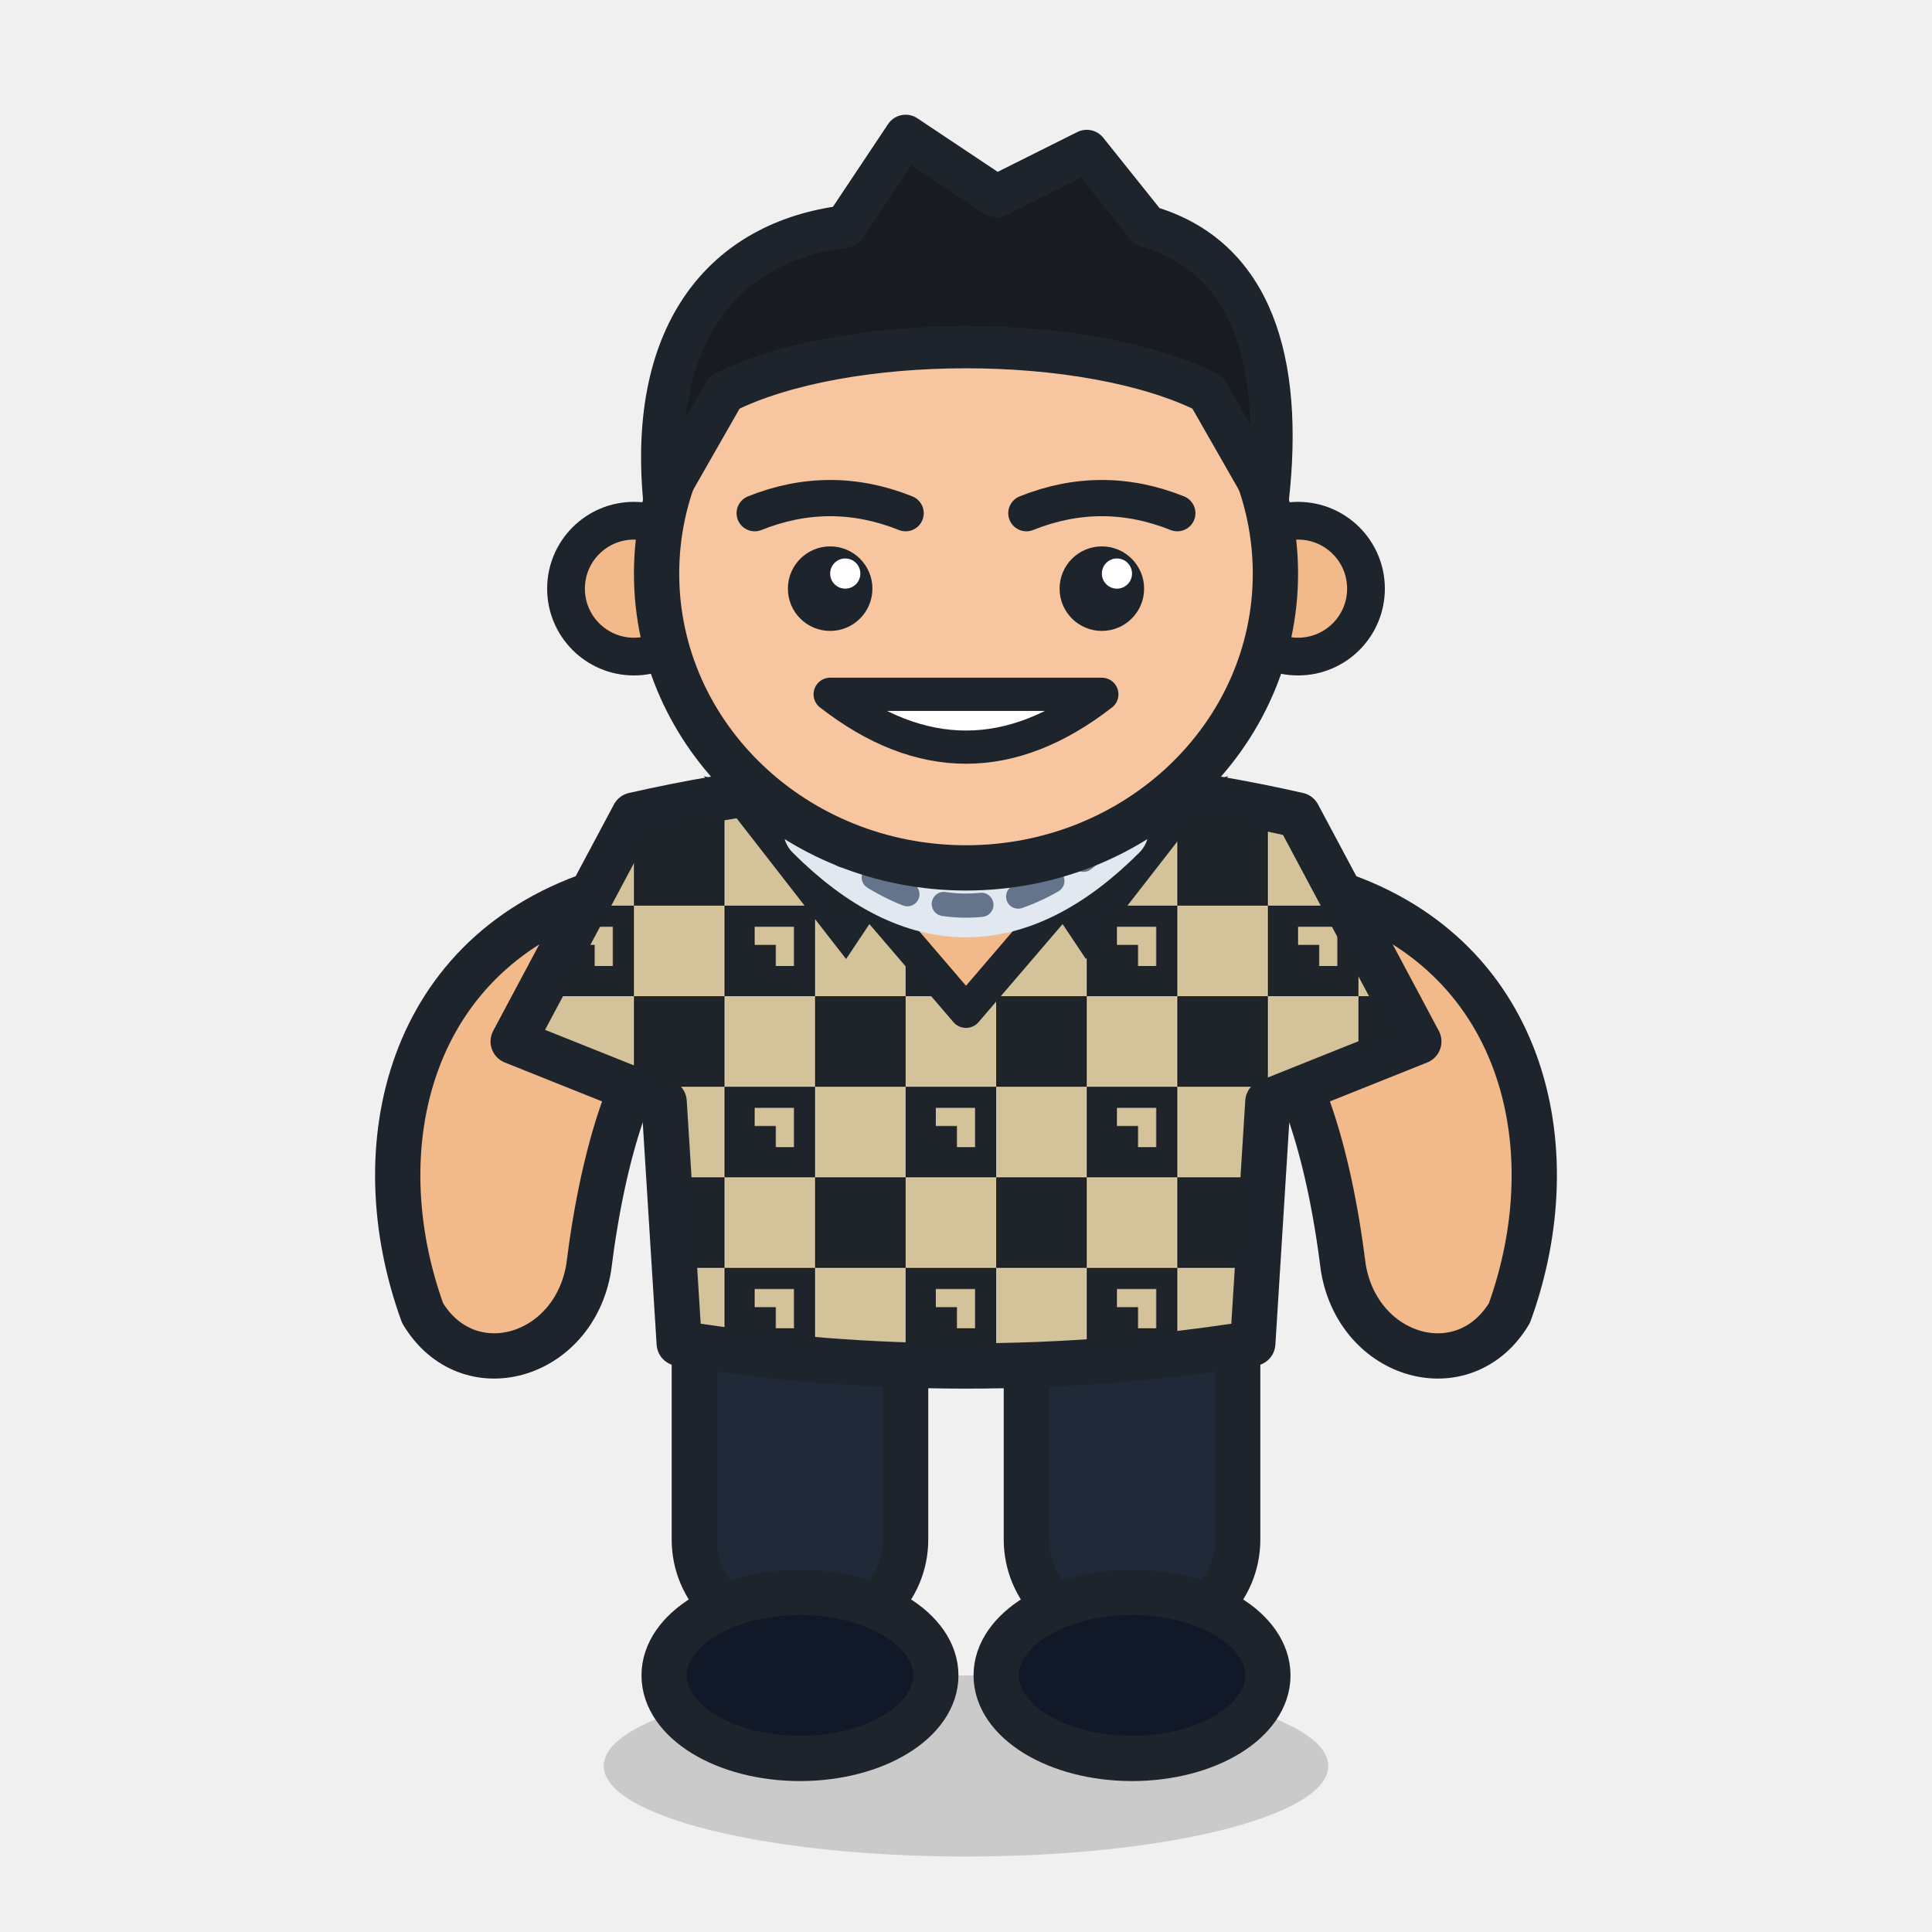
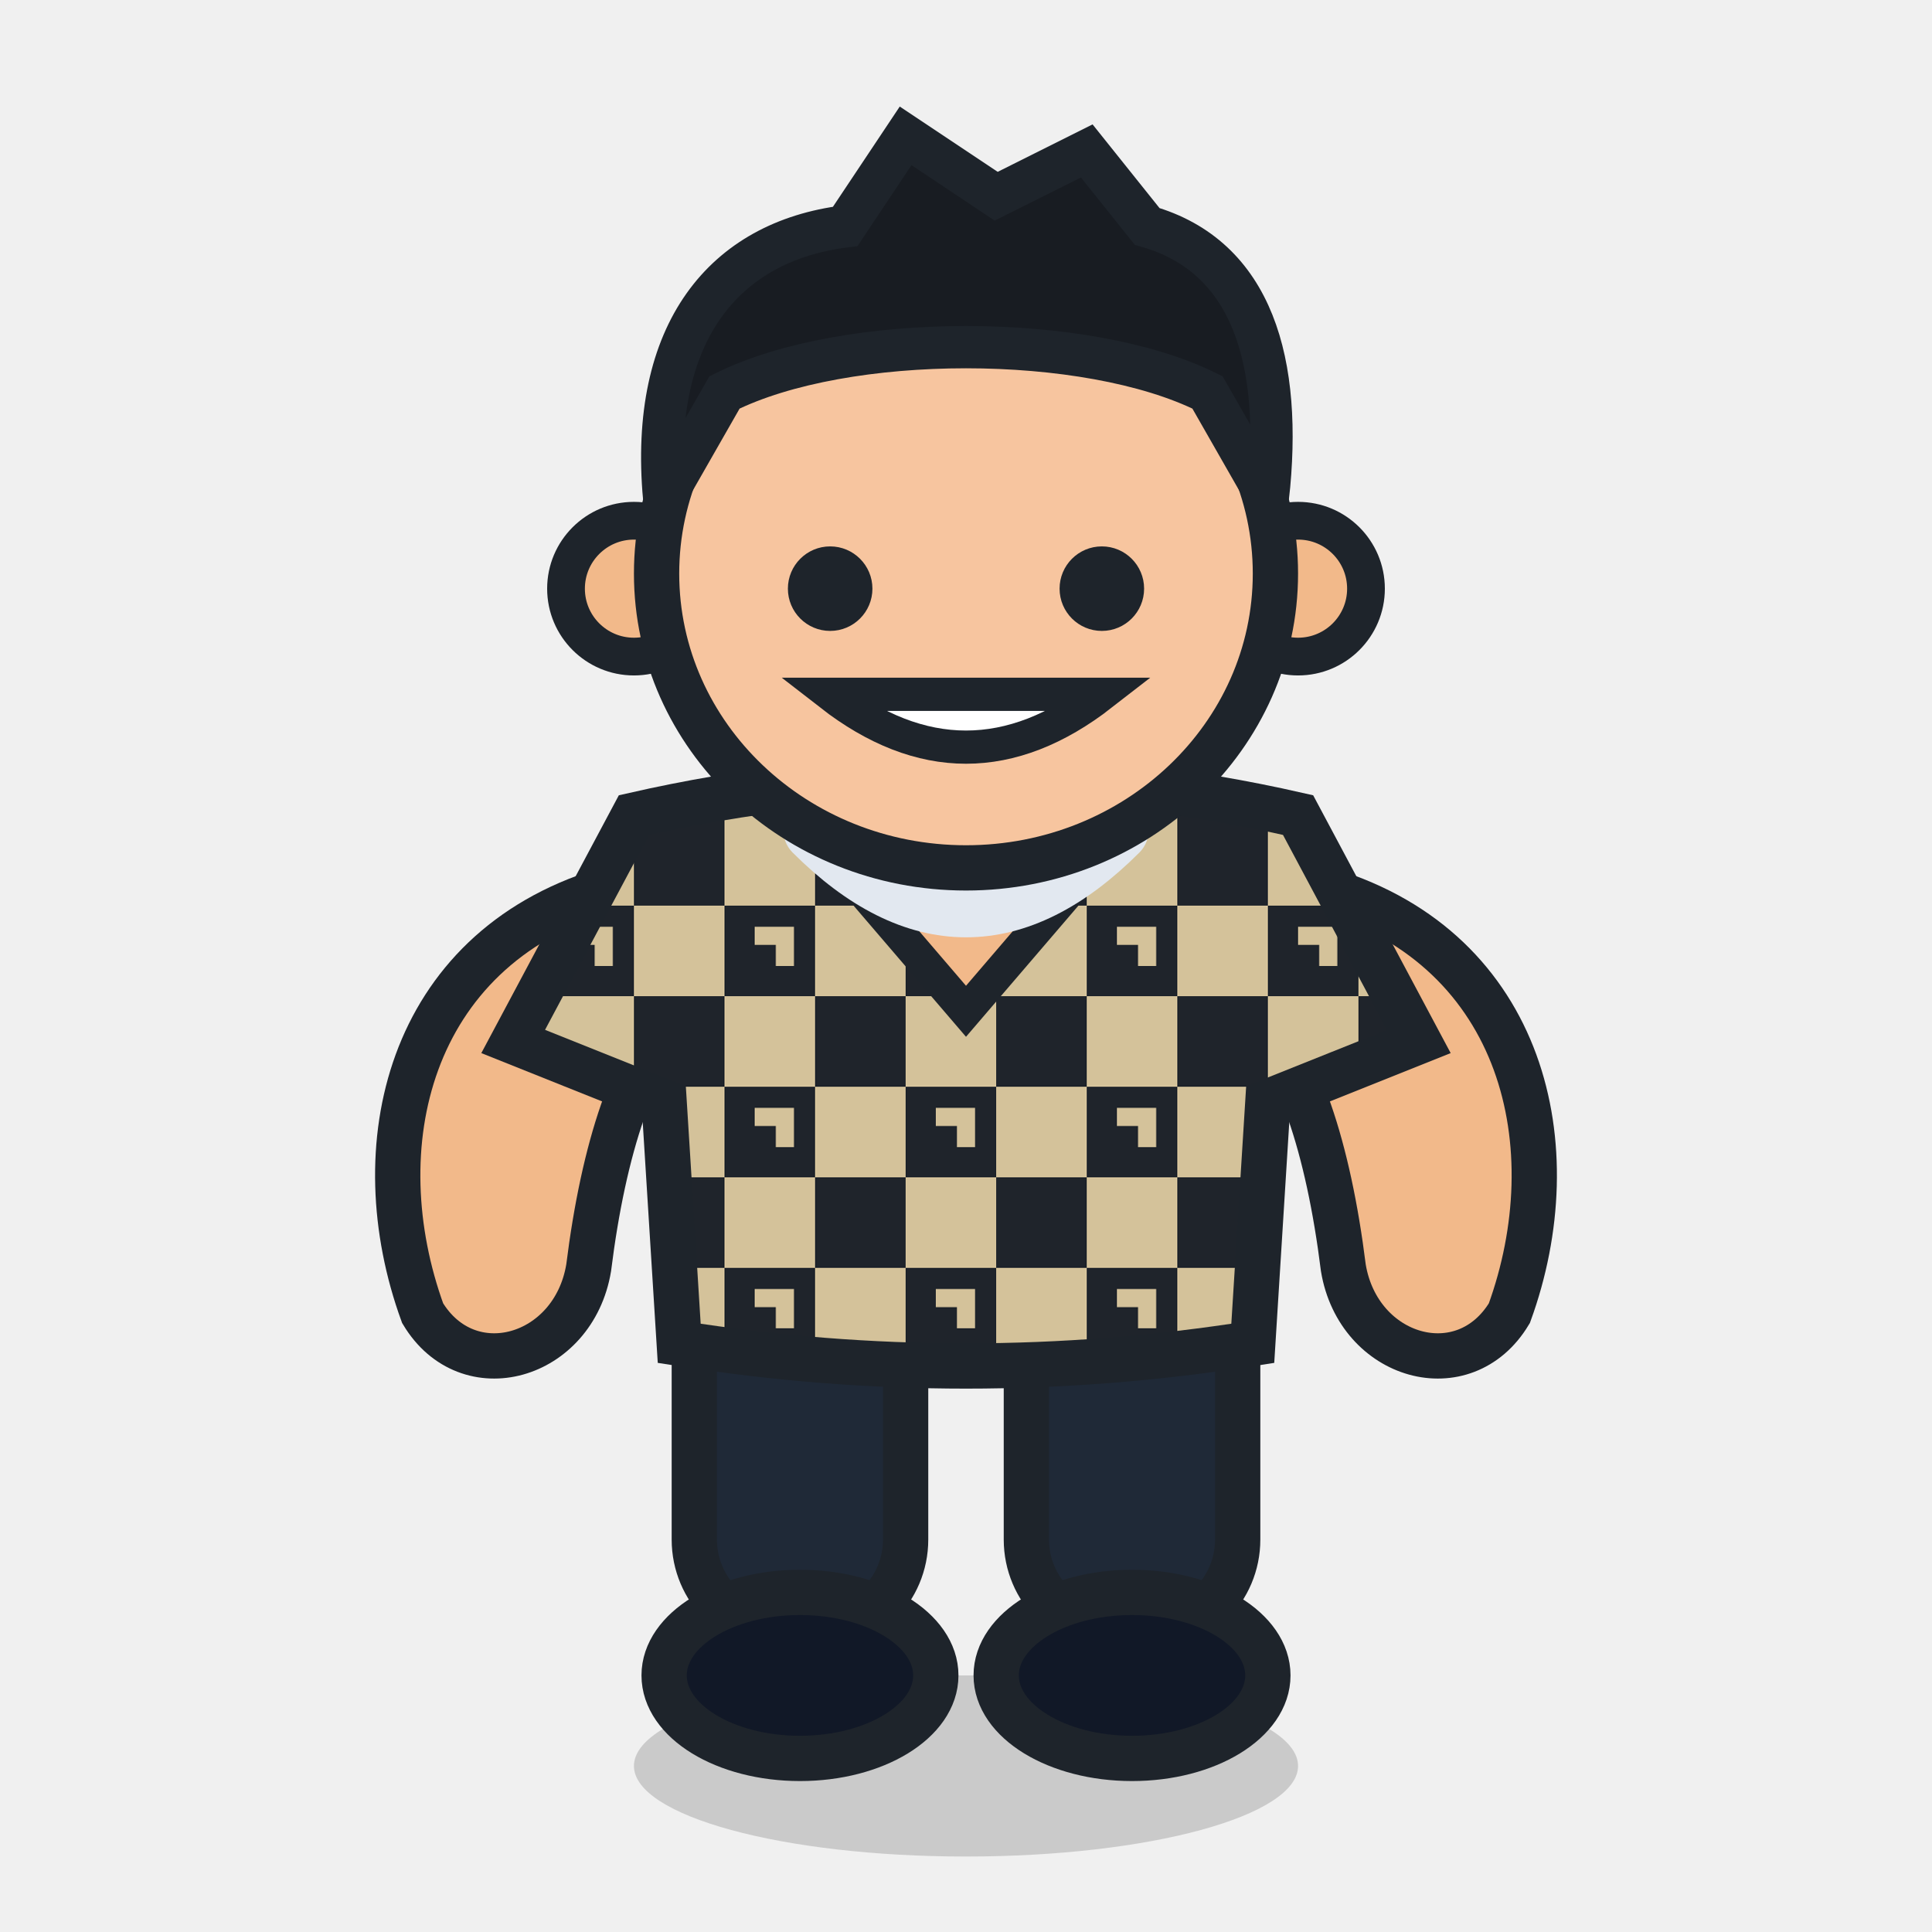
- <svg xmlns="http://www.w3.org/2000/svg" viewBox="0 0 128 128" width="128" height="128" class="char state-idle">
+ <svg xmlns="http://www.w3.org/2000/svg" viewBox="0 0 128 128" width="128" height="128" class="char dir-down state-idle">
  <defs>
    <pattern id="geoShirt" width="12" height="12" patternUnits="userSpaceOnUse">
      <rect width="12" height="12" fill="#D4C29A" />
      <path d="M0 0 L6 0 L6 6 L12 6 L12 12 L6 12 L6 6 L0 6 Z" fill="#1F242B" />
      <path d="M2 2 L4 2 L4 4" fill="none" stroke="#D4C29A" stroke-width="1.2" />
    </pattern>
  </defs>
  <style>
+     .dir-wrap { transform-origin: 64px 64px; }
    .body-root { transform-origin: 64px 96px; }
    .head { transform-origin: 64px 50px; }
    .arm-l { transform-origin: 41px 60px; }
    .arm-r { transform-origin: 87px 60px; }
    .leg-l { transform-origin: 53px 86px; }
    .leg-r { transform-origin: 75px 86px; }
+     .s-arm-b, .s-arm-f { transform-origin: 64px 61px; }
+     .s-leg-b, .s-leg-f { transform-origin: 64px 86px; }
    .shadow { transform-origin: 64px 117px; }
+     .view-side, .head-back, .fx-angry { display: none; }
+ 
+     .dir-up .face-front, .dir-up .torso-front { display: none; }
+     .dir-up .head-back { display: block; }
+     .dir-right .view-front, .dir-left .view-front { display: none; }
+     .dir-right .view-side, .dir-left .view-side { display: block; }
+     .dir-left .dir-wrap { transform: scaleX(-1); }

    .state-idle .body-root { animation: idle-bob 1.8s ease-in-out infinite; }
    .state-idle .arm-l { animation: idle-arm 1.8s ease-in-out infinite; }
    .state-idle .arm-r { animation: idle-arm 1.8s ease-in-out infinite reverse; }
+     .state-idle .s-arm-f { animation: idle-arm 1.8s ease-in-out infinite; }

-     .state-walk .body-root { animation: walk-bob 0.45s ease-in-out infinite; }
-     .state-walk .leg-l { animation: walk-limb 0.45s ease-in-out infinite; }
-     .state-walk .leg-r { animation: walk-limb 0.45s ease-in-out infinite reverse; }
-     .state-walk .arm-l { animation: walk-limb 0.45s ease-in-out infinite reverse; }
-     .state-walk .arm-r { animation: walk-limb 0.45s ease-in-out infinite; }
-     .state-walk .shadow { animation: walk-shadow 0.45s ease-in-out infinite; }
+     .state-walk .body-root { animation: walk-bob 0.44s ease-in-out infinite; }
+     .state-walk .leg-l { animation: walk-limb-a 0.44s ease-in-out infinite; }
+     .state-walk .leg-r { animation: walk-limb-b 0.44s ease-in-out infinite; }
+     .state-walk .arm-l { animation: walk-limb-b 0.44s ease-in-out infinite; }
+     .state-walk .arm-r { animation: walk-limb-a 0.44s ease-in-out infinite; }
+     .state-walk .s-leg-f { animation: side-stride-a 0.44s ease-in-out infinite; }
+     .state-walk .s-leg-b { animation: side-stride-b 0.44s ease-in-out infinite; }
+     .state-walk .s-arm-f { animation: side-stride-b 0.44s ease-in-out infinite; }
+     .state-walk .s-arm-b { animation: side-stride-a 0.44s ease-in-out infinite; }
+     .state-walk .shadow { animation: walk-shadow 0.44s ease-in-out infinite; }

    .state-sit .body-root { transform: translateY(7px); animation: sit-bob 2.1s ease-in-out infinite; }
    .state-sit .leg-l, .state-sit .leg-r { transform: translateY(-6px) scaleY(0.55); }
+     .state-sit .s-leg-f, .state-sit .s-leg-b { transform: translate(6px, -4px) rotate(-52deg); }
    .state-sit .arm-l { transform: rotate(-10deg); }
    .state-sit .arm-r { transform: rotate(10deg); }
+     .state-sit .s-arm-f { transform: rotate(-28deg); }

    .state-eat .body-root { transform: translateY(7px); }
    .state-eat .leg-l, .state-eat .leg-r { transform: translateY(-6px) scaleY(0.55); }
-     .state-eat .head { animation: eat-nod 0.55s ease-in-out infinite; }
-     .state-eat .arm-r { animation: eat-arm 0.55s ease-in-out infinite; }
+     .state-eat .s-leg-f, .state-eat .s-leg-b { transform: translate(6px, -4px) rotate(-52deg); }
+     .state-eat .head { animation: eat-nod 0.52s ease-in-out infinite; }
+     .state-eat .arm-r { animation: eat-arm 0.52s ease-in-out infinite; }
+     .state-eat .s-arm-f { animation: side-eat-arm 0.52s ease-in-out infinite; }
    .state-eat .arm-l { transform: rotate(-12deg); }

-     .state-impatient .body-root { animation: imp-shake 0.22s linear infinite; }
-     .state-impatient .leg-l, .state-impatient .leg-r { transform: translateY(-6px) scaleY(0.55); }
-     .state-impatient .arm-l { transform: rotate(-18deg); }
-     .state-impatient .arm-r { transform: rotate(18deg); }
+     .state-angry .body-root, .state-impatient .body-root { animation: angry-shake 0.2s linear infinite; }
+     .state-angry .leg-l, .state-angry .leg-r, .state-impatient .leg-l, .state-impatient .leg-r { transform: translateY(-6px) scaleY(0.55); }
+     .state-angry .s-leg-f, .state-angry .s-leg-b, .state-impatient .s-leg-f, .state-impatient .s-leg-b { transform: translate(6px, -4px) rotate(-52deg); }
+     .state-angry .arm-l, .state-impatient .arm-l { animation: angry-arm-l 0.25s ease-in-out infinite; }
+     .state-angry .arm-r, .state-impatient .arm-r { animation: angry-arm-r 0.25s ease-in-out infinite; }
+     .state-angry .s-arm-f, .state-impatient .s-arm-f { animation: side-angry-arm 0.25s ease-in-out infinite; }
+     .state-angry .fx-angry, .state-impatient .fx-angry { display: block; }

    @keyframes idle-bob { 0%,100% { transform: translateY(0); } 50% { transform: translateY(-2.5px); } }
    @keyframes idle-arm { 0%,100% { transform: rotate(0deg); } 50% { transform: rotate(4deg); } }
    @keyframes walk-bob { 0%,100% { transform: translateY(0) rotate(0deg); } 25% { transform: translateY(-4px) rotate(-2deg); } 75% { transform: translateY(-4px) rotate(2deg); } }
-     @keyframes walk-limb { 0%,100% { transform: rotate(-18deg); } 50% { transform: rotate(18deg); } }
-     @keyframes walk-shadow { 0%,100% { transform: scaleX(1); } 50% { transform: scaleX(0.86); } }
+     @keyframes walk-limb-a { 0%,100% { transform: rotate(-18deg); } 50% { transform: rotate(18deg); } }
+     @keyframes walk-limb-b { 0%,100% { transform: rotate(18deg); } 50% { transform: rotate(-18deg); } }
+     @keyframes side-stride-a { 0%,100% { transform: translateX(-3px) rotate(32deg); } 50% { transform: translateX(3px) rotate(-32deg); } }
+     @keyframes side-stride-b { 0%,100% { transform: translateX(3px) rotate(-32deg); } 50% { transform: translateX(-3px) rotate(32deg); } }
+     @keyframes walk-shadow { 0%,100% { transform: scaleX(1); } 50% { transform: scaleX(0.84); } }
    @keyframes sit-bob { 0%,100% { transform: translateY(7px); } 50% { transform: translateY(5.5px); } }
-     @keyframes eat-nod { 0%,100% { transform: translateY(0) rotate(0deg); } 50% { transform: translateY(2.5px) rotate(4deg); } }
+     @keyframes eat-nod { 0%,100% { transform: translateY(0) rotate(0deg); } 50% { transform: translateY(2.5px) rotate(5deg); } }
    @keyframes eat-arm { 0%,100% { transform: rotate(8deg); } 50% { transform: rotate(42deg); } }
-     @keyframes imp-shake { 0%,100% { transform: translate(-2.5px, 7px); } 50% { transform: translate(2.5px, 7px); } }
+     @keyframes side-eat-arm { 0%,100% { transform: rotate(-30deg); } 50% { transform: rotate(-72deg); } }
+     @keyframes angry-shake { 0%,100% { transform: translate(-2.5px, 7px); } 50% { transform: translate(2.5px, 7px); } }
+     @keyframes angry-arm-l { 0%,100% { transform: rotate(-14deg); } 50% { transform: rotate(-28deg); } }
+     @keyframes angry-arm-r { 0%,100% { transform: rotate(14deg); } 50% { transform: rotate(28deg); } }
+     @keyframes side-angry-arm { 0%,100% { transform: rotate(-20deg); } 50% { transform: rotate(-50deg); } }
  </style>
-   <ellipse class="shadow" cx="64" cy="117" rx="24" ry="6" fill="#000" opacity="0.16" />
-   <g class="body-root">
-     <g class="leg-l">
-       <rect x="46" y="84" width="14" height="24" rx="6" fill="#1F2937" stroke="#1E242B" stroke-width="3" />
-       <ellipse cx="53" cy="111" rx="9" ry="5.5" fill="#111827" stroke="#1E242B" stroke-width="3" />
-     </g>
-     <g class="leg-r">
-       <rect x="68" y="84" width="14" height="24" rx="6" fill="#1F2937" stroke="#1E242B" stroke-width="3" />
-       <ellipse cx="75" cy="111" rx="9" ry="5.5" fill="#111827" stroke="#1E242B" stroke-width="3" />
-     </g>
-     <g class="arm-l">
-       <path d="M40 59 C27 63 24 76 28 87 C31 92 38 90 39 84 C40 76 42 70 45 67 Z" fill="#F2B98A" stroke="#1E242B" stroke-width="3" stroke-linejoin="round" />
-     </g>
-     <g class="arm-r">
-       <path d="M88 59 C101 63 104 76 100 87 C97 92 90 90 89 84 C88 76 86 70 83 67 Z" fill="#F2B98A" stroke="#1E242B" stroke-width="3" stroke-linejoin="round" />
-     </g>
-     <g class="torso">
-       <path d="M42 54 Q64 49 86 54 L94 69 L84 73 L83 89 Q64 92 45 89 L44 73 L34 69 Z" fill="url(#geoShirt)" stroke="#1E242B" stroke-width="3" stroke-linejoin="round" />
-       <path d="M52 53 L64 67 L76 53 Z" fill="#F2B98A" stroke="#1E242B" stroke-width="2.2" stroke-linejoin="round" />
-       <path d="M49 53 L56 62 L60 56 Z" fill="#1F242B" stroke="#1E242B" stroke-width="1.8" />
-       <path d="M79 53 L72 62 L68 56 Z" fill="#1F242B" stroke="#1E242B" stroke-width="1.8" />
-       <path d="M54 55 Q64 65 74 55" fill="none" stroke="#E2E8F0" stroke-width="4.2" stroke-linecap="round" />
-       <path d="M54 55 Q64 65 74 55" fill="none" stroke="#64748B" stroke-width="1.6" stroke-dasharray="2.5 2.5" stroke-linecap="round" />
-     </g>
-     <g class="head">
-       <rect x="57" y="48" width="14" height="9" rx="4" fill="#E3A372" stroke="#1E242B" stroke-width="2.5" />
-       <circle cx="42" cy="39" r="4.5" fill="#F2B98A" stroke="#1E242B" stroke-width="2.5" />
-       <circle cx="86" cy="39" r="4.5" fill="#F2B98A" stroke="#1E242B" stroke-width="2.5" />
-       <ellipse cx="64" cy="38" rx="20.5" ry="19.5" fill="#F7C59F" stroke="#1E242B" stroke-width="3" />
-       <path d="M44 33 C43 22 48 16 56 15 L60 9 L66 13 L72 10 L76 15 C83 17 85 24 84 33 L80 26 C72 22 56 22 48 26 Z" fill="#181C22" stroke="#1E242B" stroke-width="2.8" stroke-linejoin="round" />
-       <path d="M50 34 Q55 32 60 34" fill="none" stroke="#1E242B" stroke-width="2.4" stroke-linecap="round" />
-       <path d="M68 34 Q73 32 78 34" fill="none" stroke="#1E242B" stroke-width="2.4" stroke-linecap="round" />
-       <circle cx="55" cy="39" r="2.8" fill="#1E242B" />
-       <circle cx="73" cy="39" r="2.8" fill="#1E242B" />
-       <circle cx="56" cy="38" r="1" fill="#FFF" />
-       <circle cx="74" cy="38" r="1" fill="#FFF" />
-       <path d="M55 46 Q64 53 73 46 Z" fill="#FFFFFF" stroke="#1E242B" stroke-width="2.2" stroke-linejoin="round" />
+   <ellipse class="shadow" cx="64" cy="117" rx="22" ry="6" fill="#000" opacity="0.16" />
+   <g class="dir-wrap">
+     <g class="body-root">
+       <g class="view-front">
+         <g class="leg-l">
+           <rect x="46" y="84" width="14" height="24" rx="6" fill="#1F2937" stroke="#1E242B" stroke-width="3" />
+           <ellipse cx="53" cy="111" rx="9" ry="5.5" fill="#111827" stroke="#1E242B" stroke-width="3" />
+         </g>
+         <g class="leg-r">
+           <rect x="68" y="84" width="14" height="24" rx="6" fill="#1F2937" stroke="#1E242B" stroke-width="3" />
+           <ellipse cx="75" cy="111" rx="9" ry="5.5" fill="#111827" stroke="#1E242B" stroke-width="3" />
+         </g>
+         <g class="arm-l">
+           <path d="M40 59 C27 63 24 76 28 87 C31 92 38 90 39 84 C40 76 42 70 45 67 Z" fill="#F2B98A" stroke="#1E242B" stroke-width="3" />
+         </g>
+         <g class="arm-r">
+           <path d="M88 59 C101 63 104 76 100 87 C97 92 90 90 89 84 C88 76 86 70 83 67 Z" fill="#F2B98A" stroke="#1E242B" stroke-width="3" />
+         </g>
+         <g class="torso">
+           <path d="M42 54 Q64 49 86 54 L94 69 L84 73 L83 89 Q64 92 45 89 L44 73 L34 69 Z" fill="url(#geoShirt)" stroke="#1E242B" stroke-width="3" />
+           <g class="torso-front">
+             <path d="M52 53 L64 67 L76 53 Z" fill="#F2B98A" stroke="#1E242B" stroke-width="2.2" />
+             <path d="M54 55 Q64 65 74 55" fill="none" stroke="#E2E8F0" stroke-width="4.2" stroke-linecap="round" />
+           </g>
+         </g>
+         <g class="head">
+           <rect x="57" y="48" width="14" height="9" rx="4" fill="#E3A372" stroke="#1E242B" stroke-width="2.5" />
+           <circle cx="42" cy="39" r="4.5" fill="#F2B98A" stroke="#1E242B" stroke-width="2.5" />
+           <circle cx="86" cy="39" r="4.5" fill="#F2B98A" stroke="#1E242B" stroke-width="2.5" />
+           <ellipse cx="64" cy="38" rx="20.5" ry="19.5" fill="#F7C59F" stroke="#1E242B" stroke-width="3" />
+           <path d="M44 33 C43 22 48 16 56 15 L60 9 L66 13 L72 10 L76 15 C83 17 85 24 84 33 L80 26 C72 22 56 22 48 26 Z" fill="#181C22" stroke="#1E242B" stroke-width="2.8" />
+           <g class="face-front">
+             <circle cx="55" cy="39" r="2.8" fill="#1E242B" />
+             <circle cx="73" cy="39" r="2.8" fill="#1E242B" />
+             <path d="M55 46 Q64 53 73 46 Z" fill="#FFFFFF" stroke="#1E242B" stroke-width="2.2" />
+           </g>
+           <g class="head-back">
+             <path d="M43 32 C43 18 52 12 64 12 C76 12 85 18 85 32 C85 45 77 54 64 54 C51 54 43 45 43 32 Z" fill="#181C22" stroke="#1E242B" stroke-width="2.8" />
+           </g>
+           <g class="fx-angry">
+             <ellipse cx="64" cy="41" rx="18" ry="12" fill="#EF4444" opacity="0.22" />
+             <path d="M84 14 Q88 18 84 22 M92 14 Q88 18 92 22 M84 22 Q88 18 92 22 M84 14 Q88 18 92 14" fill="none" stroke="#EF4444" stroke-width="2.6" stroke-linecap="round" />
+           </g>
+         </g>
+       </g>
+       <g class="view-side">
+         <g class="s-leg-b">
+           <rect x="57" y="84" width="13" height="24" rx="6" fill="#111827" stroke="#1E242B" stroke-width="3" />
+           <ellipse cx="66" cy="111" rx="10.5" ry="5" fill="#090D16" stroke="#1E242B" stroke-width="3" />
+         </g>
+         <g class="s-arm-b">
+           <rect x="58" y="58" width="11" height="29" rx="5.5" fill="#DDA172" stroke="#1E242B" stroke-width="3" />
+         </g>
+         <g class="s-leg-f">
+           <rect x="57" y="84" width="13" height="24" rx="6" fill="#1F2937" stroke="#1E242B" stroke-width="3" />
+           <ellipse cx="67" cy="111" rx="11" ry="5.5" fill="#111827" stroke="#1E242B" stroke-width="3" />
+         </g>
+         <g class="torso">
+           <path d="M50 54 Q64 50 77 55 L78 89 Q64 92 50 89 Z" fill="url(#geoShirt)" stroke="#1E242B" stroke-width="3" stroke-linejoin="round" />
+           <path d="M68 54 Q76 62 72 67" fill="none" stroke="#E2E8F0" stroke-width="3.8" stroke-linecap="round" />
+         </g>
+         <g class="s-arm-f">
+           <rect x="57" y="57" width="12" height="31" rx="6" fill="#F2B98A" stroke="#1E242B" stroke-width="3" />
+           <path d="M57 57 L69 57 L70 70 L56 70 Z" fill="url(#geoShirt)" stroke="#1E242B" stroke-width="2.8" />
+         </g>
+         <g class="head">
+           <rect x="58" y="48" width="12" height="9" rx="4" fill="#E3A372" stroke="#1E242B" stroke-width="2.5" />
+           <ellipse cx="64" cy="37" rx="19" ry="19" fill="#F7C59F" stroke="#1E242B" stroke-width="3" />
+           <path d="M82 38 L87 42 L82 44" fill="#F7C59F" stroke="#1E242B" stroke-width="2.5" stroke-linejoin="round" />
+           <path d="M45 34 C44 21 51 14 60 13 L66 9 L73 12 L81 11 L85 18 C82 22 76 23 68 24 L59 29 L56 46 C49 46 45 41 45 34 Z" fill="#181C22" stroke="#1E242B" stroke-width="2.8" stroke-linejoin="round" />
+           <circle cx="57" cy="39" r="4.5" fill="#F2B98A" stroke="#1E242B" stroke-width="2.5" />
+           <circle cx="75" cy="38.5" r="2.7" fill="#1E242B" />
+           <circle cx="76" cy="37.7" r="0.9" fill="#FFF" />
+           <path d="M72 47 Q78 52 82 47 Z" fill="#FFFFFF" stroke="#1E242B" stroke-width="2" />
+           <g class="fx-angry">
+             <ellipse cx="72" cy="40" rx="12" ry="10" fill="#EF4444" opacity="0.22" />
+             <path d="M84 12 Q88 16 84 20 M92 12 Q88 16 92 20 M84 20 Q88 16 92 20 M84 12 Q88 16 92 12" fill="none" stroke="#EF4444" stroke-width="2.6" stroke-linecap="round" />
+           </g>
+         </g>
+       </g>
    </g>
  </g>
</svg>
